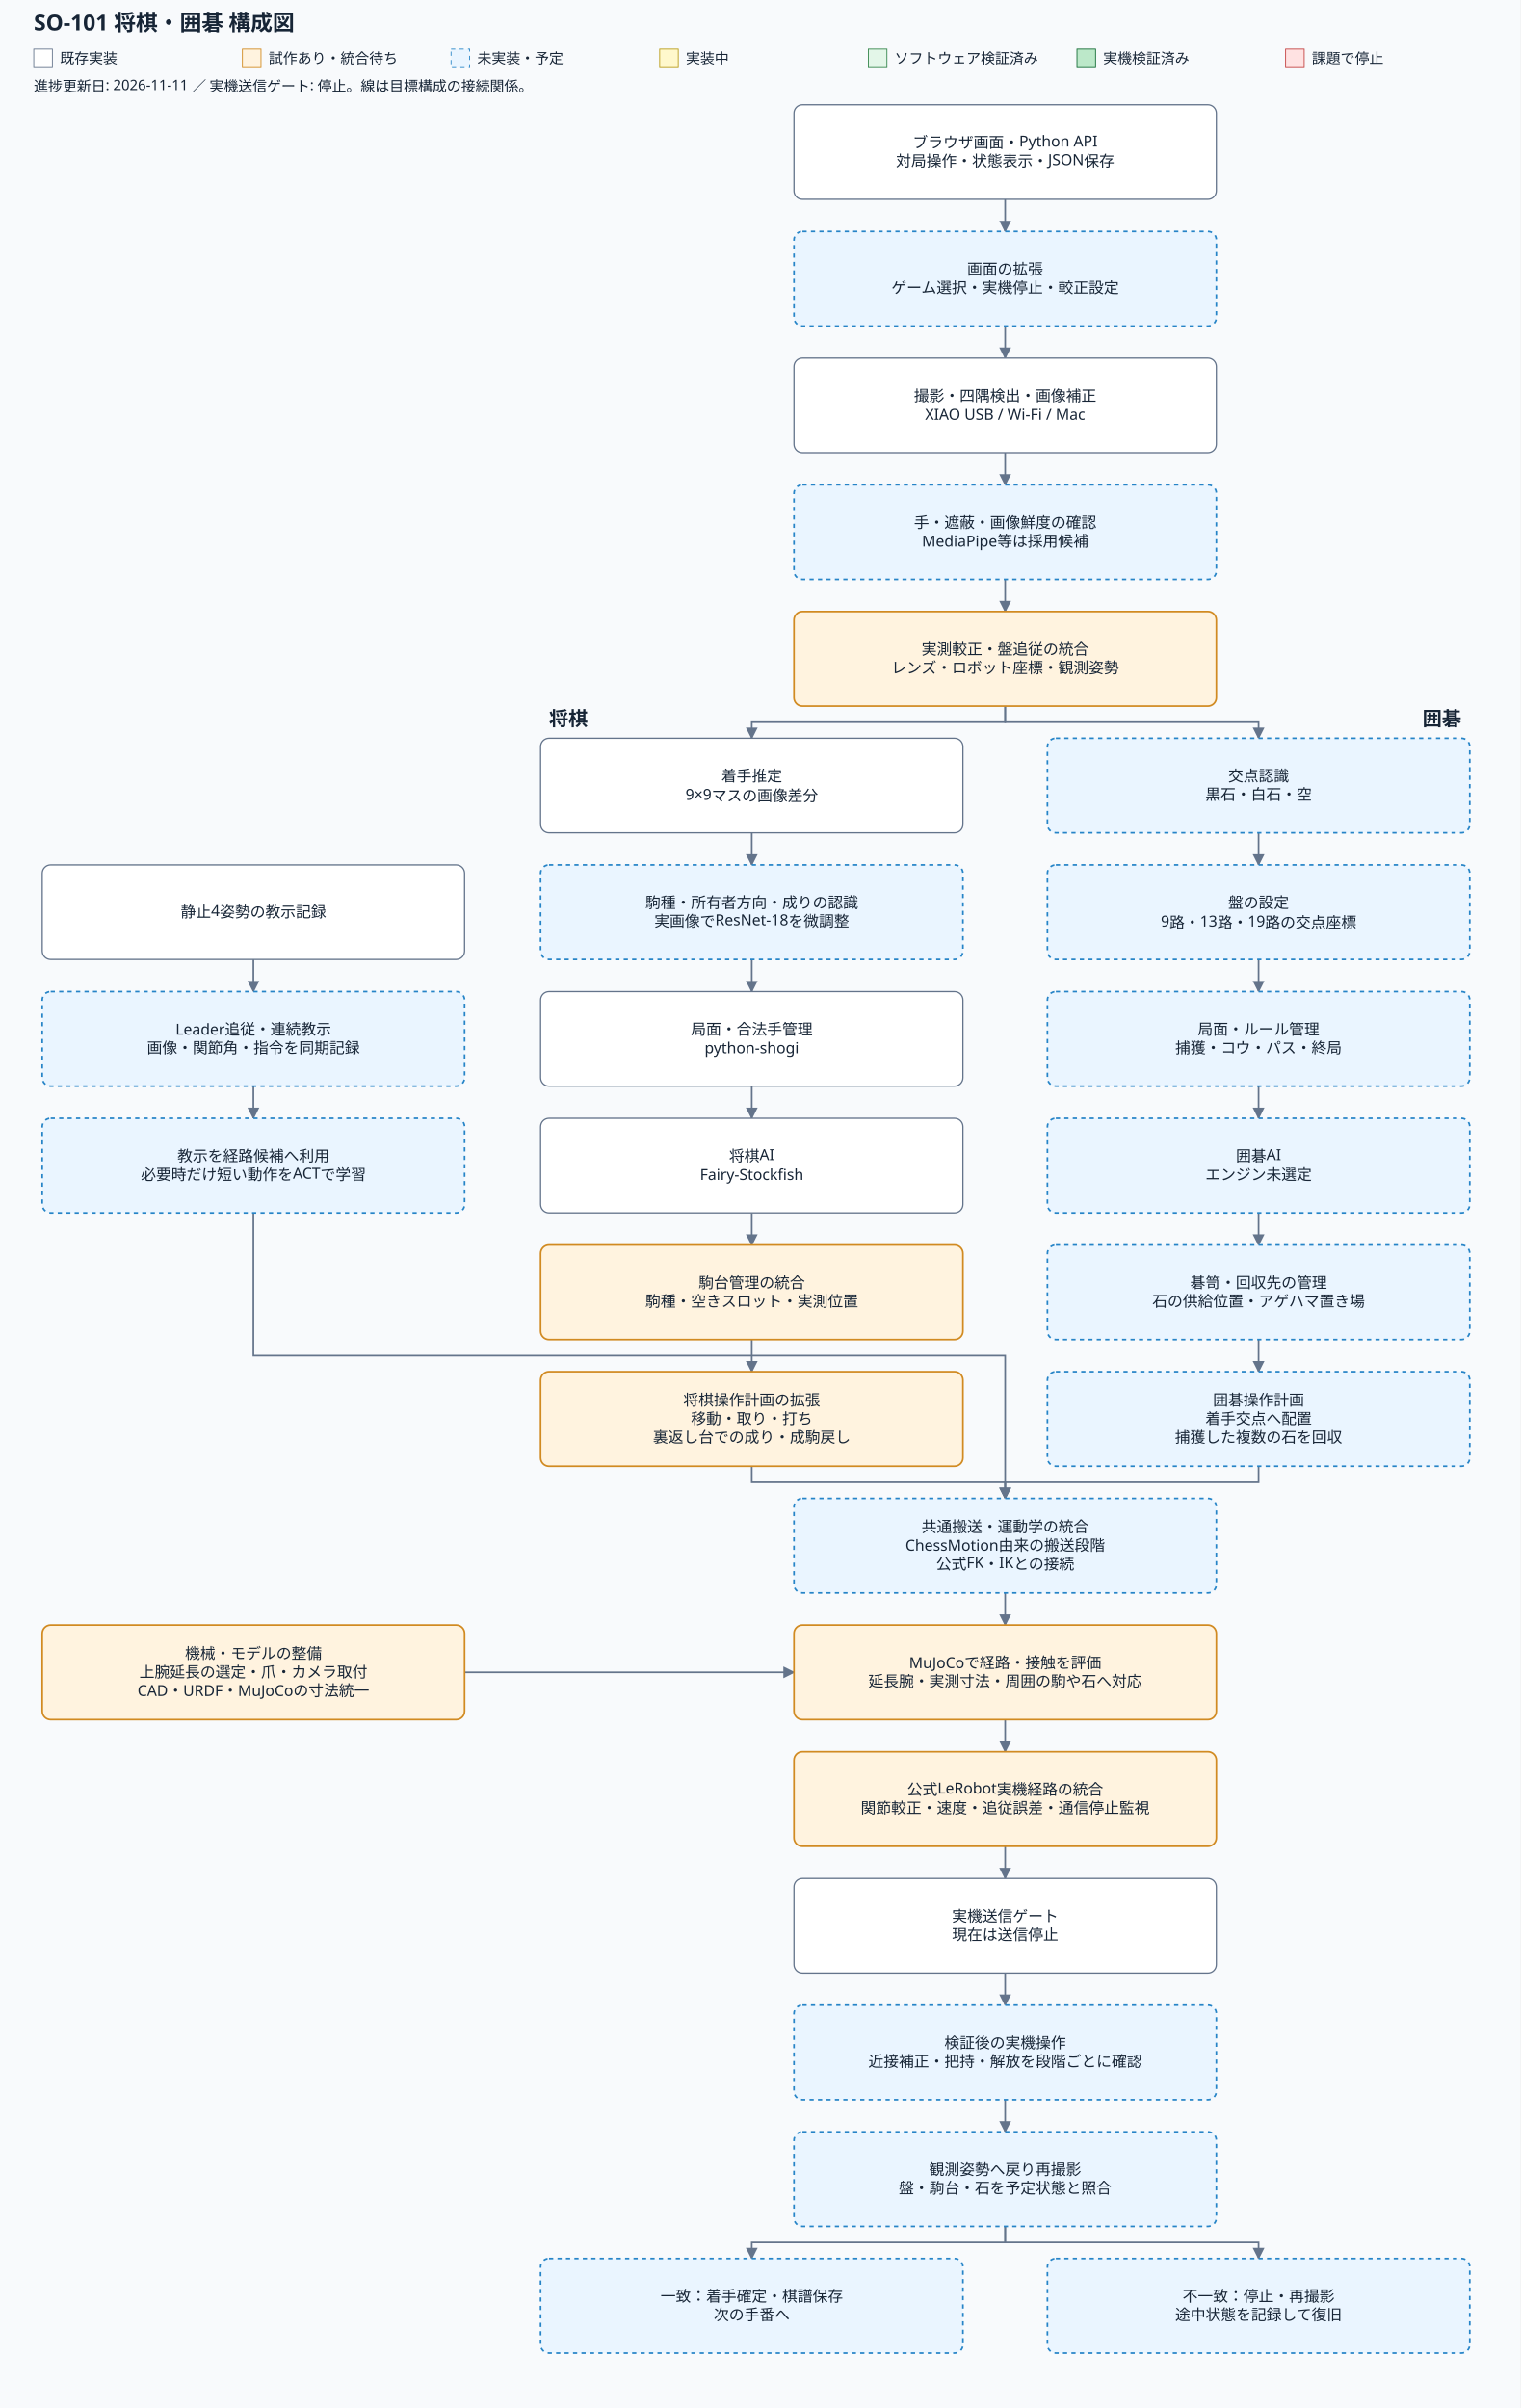
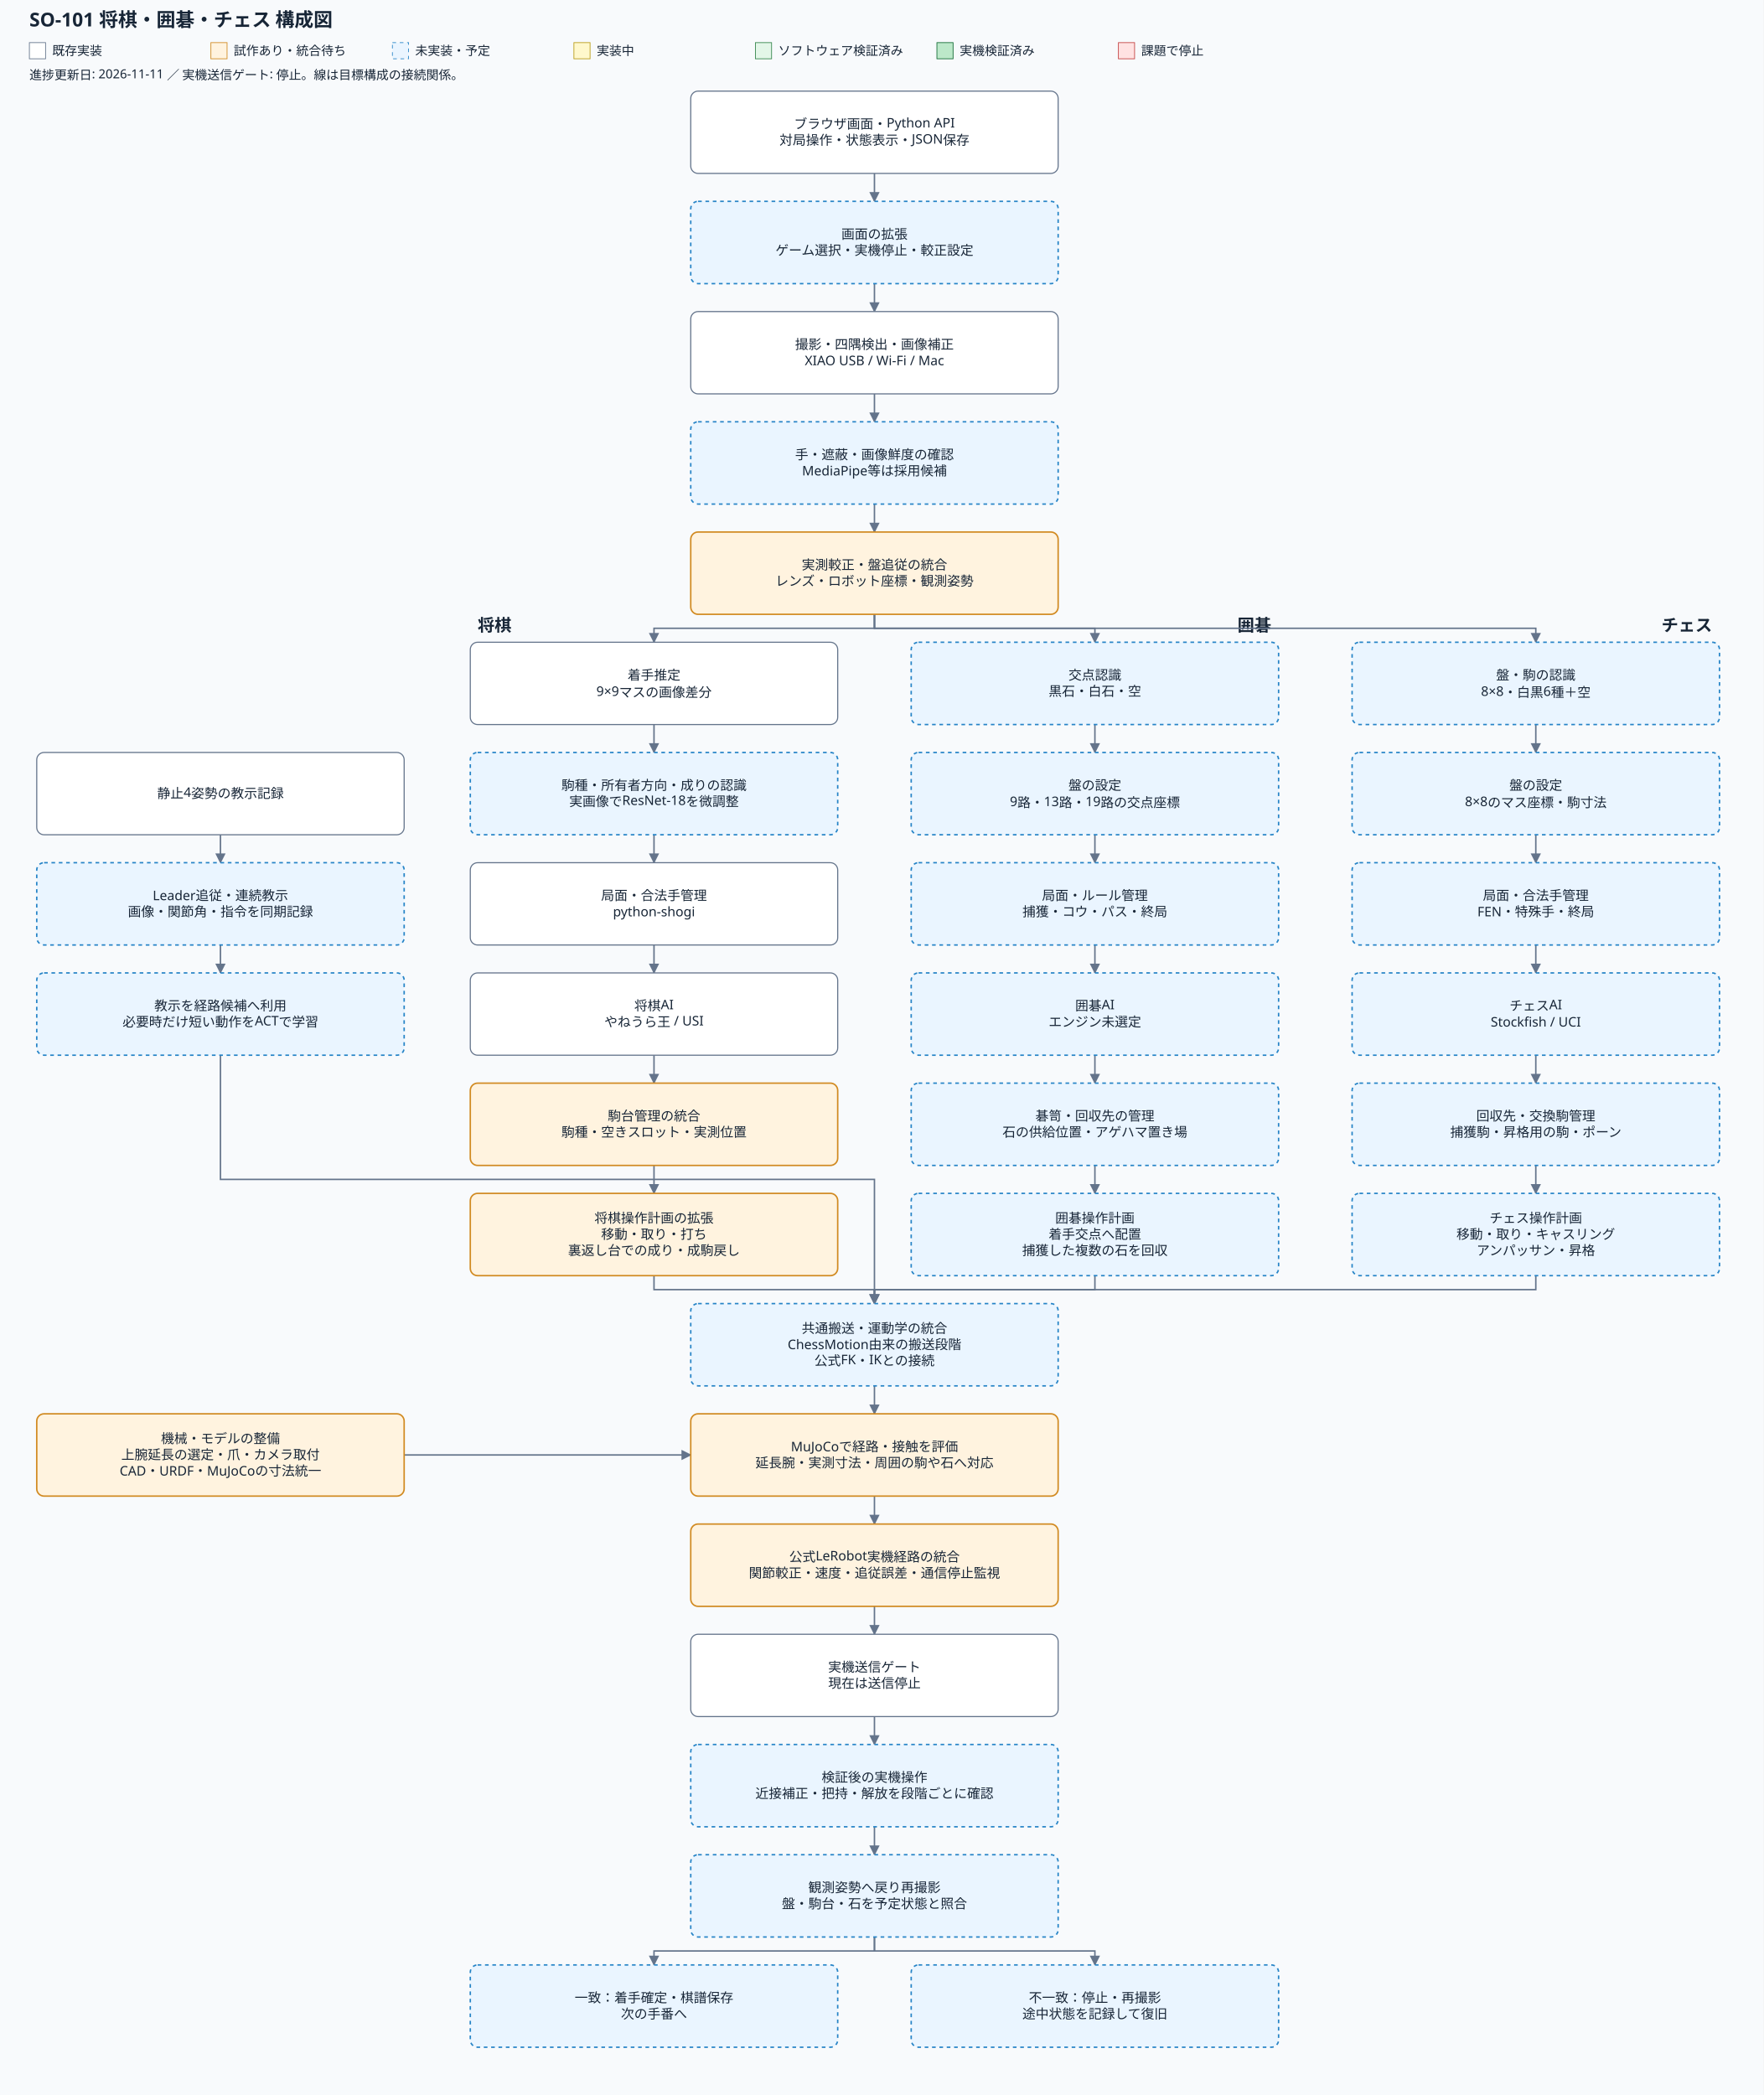
- <svg xmlns="http://www.w3.org/2000/svg" viewBox="0 0 1800 2851.0" role="img" aria-labelledby="title desc">
+ <svg xmlns="http://www.w3.org/2000/svg" viewBox="0 0 2400 2851.0" role="img" aria-labelledby="title desc">
  <defs>
    <marker id="arrow" viewBox="0 0 10 10" refX="9" refY="5" markerWidth="7" markerHeight="7" orient="auto">
      <path d="M 0 0 L 10 5 L 0 10 z" fill="#64748b" />
    </marker>
  </defs>
-   <rect width="1800" height="2851.0" fill="#f8fafc" />
+   <rect width="2400" height="2851.0" fill="#f8fafc" />
  <g font-family="sans-serif" fill="#172536">
-     <text x="40" y="36" font-size="26" font-weight="bold">SO-101 将棋・囲碁 構成図</text>
+     <text x="40" y="36" font-size="26" font-weight="bold">SO-101 将棋・囲碁・チェス 構成図</text>
    <text x="40" y="108" font-size="17">進捗更新日: 2026-11-11 ／ 実機送信ゲート: 停止。線は目標構成の接続関係。</text>
    <rect x="40" y="58" width="22" height="22" fill="#ffffff" stroke="#64748b" />
    <text x="71" y="75" font-size="17">既存実装</text>
    <rect x="287" y="58" width="22" height="22" fill="#fff3df" stroke="#d18a21" />
    <text x="318" y="75" font-size="17">試作あり・統合待ち</text>
    <rect x="534" y="58" width="22" height="22" fill="#eaf5ff" stroke="#2684c7" stroke-dasharray="5 5" />
    <text x="565" y="75" font-size="17">未実装・予定</text>
    <rect x="781" y="58" width="22" height="22" fill="#fff8cc" stroke="#b89b18" />
    <text x="812" y="75" font-size="17">実装中</text>
    <rect x="1028" y="58" width="22" height="22" fill="#e3f6e8" stroke="#33844a" />
    <text x="1059" y="75" font-size="17">ソフトウェア検証済み</text>
    <rect x="1275" y="58" width="22" height="22" fill="#bce8c9" stroke="#146b36" />
    <text x="1306" y="75" font-size="17">実機検証済み</text>
    <rect x="1522" y="58" width="22" height="22" fill="#ffe2e2" stroke="#c34141" />
    <text x="1553" y="75" font-size="17">課題で停止</text>
    <text x="650.0" y="859.0" text-anchor="start" font-size="23" font-weight="bold">将棋</text>
    <text x="1730.0" y="859.0" text-anchor="end" font-size="23" font-weight="bold">囲碁</text>
+     <text x="2330.0" y="859.0" text-anchor="end" font-size="23" font-weight="bold">チェス</text>
    <path data-from="ui_backend" data-to="ui_extension" d="M 1190 236.0 V 255.0 H 1190 V 274.0" fill="none" stroke="#64748b" stroke-width="2" marker-end="url(#arrow)" />
    <path data-from="ui_extension" data-to="camera" d="M 1190 386.0 V 405.0 H 1190 V 424.0" fill="none" stroke="#64748b" stroke-width="2" marker-end="url(#arrow)" />
    <path data-from="camera" data-to="image_guard" d="M 1190 536.0 V 555.0 H 1190 V 574.0" fill="none" stroke="#64748b" stroke-width="2" marker-end="url(#arrow)" />
    <path data-from="image_guard" data-to="board_tracking" d="M 1190 686.0 V 705.0 H 1190 V 724.0" fill="none" stroke="#64748b" stroke-width="2" marker-end="url(#arrow)" />
    <path data-from="board_tracking" data-to="shogi_vision" d="M 1190 836.0 V 855.0 H 890 V 874.0" fill="none" stroke="#64748b" stroke-width="2" marker-end="url(#arrow)" />
    <path data-from="board_tracking" data-to="go_vision" d="M 1190 836.0 V 855.0 H 1490 V 874.0" fill="none" stroke="#64748b" stroke-width="2" marker-end="url(#arrow)" />
    <path data-from="shogi_vision" data-to="shogi_classifier" d="M 890 986.0 V 1005.0 H 890 V 1024.0" fill="none" stroke="#64748b" stroke-width="2" marker-end="url(#arrow)" />
    <path data-from="shogi_classifier" data-to="shogi_rules" d="M 890 1136.0 V 1155.0 H 890 V 1174.0" fill="none" stroke="#64748b" stroke-width="2" marker-end="url(#arrow)" />
    <path data-from="shogi_rules" data-to="shogi_ai" d="M 890 1286.0 V 1305.0 H 890 V 1324.0" fill="none" stroke="#64748b" stroke-width="2" marker-end="url(#arrow)" />
    <path data-from="shogi_ai" data-to="shogi_stand" d="M 890 1436.0 V 1455.0 H 890 V 1474.0" fill="none" stroke="#64748b" stroke-width="2" marker-end="url(#arrow)" />
    <path data-from="shogi_stand" data-to="shogi_plan" d="M 890 1586.0 V 1605.0 H 890 V 1624.0" fill="none" stroke="#64748b" stroke-width="2" marker-end="url(#arrow)" />
    <path data-from="go_vision" data-to="go_geometry" d="M 1490 986.0 V 1005.0 H 1490 V 1024.0" fill="none" stroke="#64748b" stroke-width="2" marker-end="url(#arrow)" />
    <path data-from="go_geometry" data-to="go_rules" d="M 1490 1136.0 V 1155.0 H 1490 V 1174.0" fill="none" stroke="#64748b" stroke-width="2" marker-end="url(#arrow)" />
    <path data-from="go_rules" data-to="go_ai" d="M 1490 1286.0 V 1305.0 H 1490 V 1324.0" fill="none" stroke="#64748b" stroke-width="2" marker-end="url(#arrow)" />
    <path data-from="go_ai" data-to="go_inventory" d="M 1490 1436.0 V 1455.0 H 1490 V 1474.0" fill="none" stroke="#64748b" stroke-width="2" marker-end="url(#arrow)" />
    <path data-from="go_inventory" data-to="go_plan" d="M 1490 1586.0 V 1605.0 H 1490 V 1624.0" fill="none" stroke="#64748b" stroke-width="2" marker-end="url(#arrow)" />
    <path data-from="shogi_plan" data-to="motion_integration" d="M 890 1736.0 V 1755.0 H 1190 V 1774.0" fill="none" stroke="#64748b" stroke-width="2" marker-end="url(#arrow)" />
    <path data-from="go_plan" data-to="motion_integration" d="M 1490 1736.0 V 1755.0 H 1190 V 1774.0" fill="none" stroke="#64748b" stroke-width="2" marker-end="url(#arrow)" />
    <path data-from="motion_integration" data-to="simulation" d="M 1190 1886.0 V 1905.0 H 1190 V 1924.0" fill="none" stroke="#64748b" stroke-width="2" marker-end="url(#arrow)" />
    <path data-from="simulation" data-to="lerobot_control" d="M 1190 2036.0 V 2055.0 H 1190 V 2074.0" fill="none" stroke="#64748b" stroke-width="2" marker-end="url(#arrow)" />
    <path data-from="lerobot_control" data-to="live_gate" d="M 1190 2186.0 V 2205.0 H 1190 V 2224.0" fill="none" stroke="#64748b" stroke-width="2" marker-end="url(#arrow)" />
    <path data-from="live_gate" data-to="execution_monitor" d="M 1190 2336.0 V 2355.0 H 1190 V 2374.0" fill="none" stroke="#64748b" stroke-width="2" marker-end="url(#arrow)" />
    <path data-from="execution_monitor" data-to="post_action_verify" d="M 1190 2486.0 V 2505.0 H 1190 V 2524.0" fill="none" stroke="#64748b" stroke-width="2" marker-end="url(#arrow)" />
    <path data-from="post_action_verify" data-to="commit_record" d="M 1190 2636.0 V 2655.0 H 890 V 2674.0" fill="none" stroke="#64748b" stroke-width="2" marker-end="url(#arrow)" />
    <path data-from="post_action_verify" data-to="recovery" d="M 1190 2636.0 V 2655.0 H 1490 V 2674.0" fill="none" stroke="#64748b" stroke-width="2" marker-end="url(#arrow)" />
    <path data-from="hardware_models" data-to="simulation" d="M 550.0 1980 H 940.0" fill="none" stroke="#64748b" stroke-width="2" marker-end="url(#arrow)" />
    <path data-from="teaching_snapshots" data-to="continuous_teaching" d="M 300 1136.0 V 1155.0 H 300 V 1174.0" fill="none" stroke="#64748b" stroke-width="2" marker-end="url(#arrow)" />
    <path data-from="continuous_teaching" data-to="skill_learning" d="M 300 1286.0 V 1305.0 H 300 V 1324.0" fill="none" stroke="#64748b" stroke-width="2" marker-end="url(#arrow)" />
    <path data-from="skill_learning" data-to="motion_integration" d="M 300 1436.0 V 1605.0 H 1190 V 1774.0" fill="none" stroke="#64748b" stroke-width="2" marker-end="url(#arrow)" />
+     <path data-from="board_tracking" data-to="chess_vision" d="M 1190 836.0 V 855.0 H 2090 V 874.0" fill="none" stroke="#64748b" stroke-width="2" marker-end="url(#arrow)" />
+     <path data-from="chess_vision" data-to="chess_geometry" d="M 2090 986.0 V 1005.0 H 2090 V 1024.0" fill="none" stroke="#64748b" stroke-width="2" marker-end="url(#arrow)" />
+     <path data-from="chess_geometry" data-to="chess_rules" d="M 2090 1136.0 V 1155.0 H 2090 V 1174.0" fill="none" stroke="#64748b" stroke-width="2" marker-end="url(#arrow)" />
+     <path data-from="chess_rules" data-to="chess_ai" d="M 2090 1286.0 V 1305.0 H 2090 V 1324.0" fill="none" stroke="#64748b" stroke-width="2" marker-end="url(#arrow)" />
+     <path data-from="chess_ai" data-to="chess_inventory" d="M 2090 1436.0 V 1455.0 H 2090 V 1474.0" fill="none" stroke="#64748b" stroke-width="2" marker-end="url(#arrow)" />
+     <path data-from="chess_inventory" data-to="chess_plan" d="M 2090 1586.0 V 1605.0 H 2090 V 1624.0" fill="none" stroke="#64748b" stroke-width="2" marker-end="url(#arrow)" />
+     <path data-from="chess_plan" data-to="motion_integration" d="M 2090 1736.0 V 1755.0 H 1190 V 1774.0" fill="none" stroke="#64748b" stroke-width="2" marker-end="url(#arrow)" />
    <g data-module="ui_backend" data-status="implemented">
      <rect x="940.0" y="124.0" width="500" height="112" rx="10" fill="#ffffff" stroke="#64748b" stroke-width="1.5" />
      <text x="1190" y="175" text-anchor="middle" font-size="18">ブラウザ画面・Python API</text>
      <text x="1190" y="197" text-anchor="middle" font-size="18">対局操作・状態表示・JSON保存</text>
    </g>
    <g data-module="ui_extension" data-status="planned">
      <rect x="940.0" y="274.0" width="500" height="112" rx="10" fill="#eaf5ff" stroke="#2684c7" stroke-width="2" stroke-dasharray="5 5" />
      <text x="1190" y="325" text-anchor="middle" font-size="18">画面の拡張</text>
      <text x="1190" y="347" text-anchor="middle" font-size="18">ゲーム選択・実機停止・較正設定</text>
    </g>
    <g data-module="camera" data-status="implemented">
      <rect x="940.0" y="424.0" width="500" height="112" rx="10" fill="#ffffff" stroke="#64748b" stroke-width="1.5" />
      <text x="1190" y="475" text-anchor="middle" font-size="18">撮影・四隅検出・画像補正</text>
      <text x="1190" y="497" text-anchor="middle" font-size="18">XIAO USB / Wi-Fi / Mac</text>
    </g>
    <g data-module="image_guard" data-status="planned">
      <rect x="940.0" y="574.0" width="500" height="112" rx="10" fill="#eaf5ff" stroke="#2684c7" stroke-width="2" stroke-dasharray="5 5" />
      <text x="1190" y="625" text-anchor="middle" font-size="18">手・遮蔽・画像鮮度の確認</text>
      <text x="1190" y="647" text-anchor="middle" font-size="18">MediaPipe等は採用候補</text>
    </g>
    <g data-module="board_tracking" data-status="prototype_unintegrated">
      <rect x="940.0" y="724.0" width="500" height="112" rx="10" fill="#fff3df" stroke="#d18a21" stroke-width="2" />
      <text x="1190" y="775" text-anchor="middle" font-size="18">実測較正・盤追従の統合</text>
      <text x="1190" y="797" text-anchor="middle" font-size="18">レンズ・ロボット座標・観測姿勢</text>
    </g>
    <g data-module="shogi_vision" data-status="implemented">
      <rect x="640.0" y="874.0" width="500" height="112" rx="10" fill="#ffffff" stroke="#64748b" stroke-width="1.5" />
      <text x="890" y="925" text-anchor="middle" font-size="18">着手推定</text>
      <text x="890" y="947" text-anchor="middle" font-size="18">9×9マスの画像差分</text>
    </g>
    <g data-module="shogi_classifier" data-status="planned">
      <rect x="640.0" y="1024.0" width="500" height="112" rx="10" fill="#eaf5ff" stroke="#2684c7" stroke-width="2" stroke-dasharray="5 5" />
      <text x="890" y="1075" text-anchor="middle" font-size="18">駒種・所有者方向・成りの認識</text>
      <text x="890" y="1097" text-anchor="middle" font-size="18">実画像でResNet-18を微調整</text>
    </g>
    <g data-module="shogi_rules" data-status="implemented">
      <rect x="640.0" y="1174.0" width="500" height="112" rx="10" fill="#ffffff" stroke="#64748b" stroke-width="1.5" />
      <text x="890" y="1225" text-anchor="middle" font-size="18">局面・合法手管理</text>
      <text x="890" y="1247" text-anchor="middle" font-size="18">python-shogi</text>
    </g>
    <g data-module="shogi_ai" data-status="implemented">
      <rect x="640.0" y="1324.0" width="500" height="112" rx="10" fill="#ffffff" stroke="#64748b" stroke-width="1.5" />
      <text x="890" y="1375" text-anchor="middle" font-size="18">将棋AI</text>
-       <text x="890" y="1397" text-anchor="middle" font-size="18">Fairy-Stockfish</text>
+       <text x="890" y="1397" text-anchor="middle" font-size="18">やねうら王 / USI</text>
    </g>
    <g data-module="shogi_stand" data-status="prototype_unintegrated">
      <rect x="640.0" y="1474.0" width="500" height="112" rx="10" fill="#fff3df" stroke="#d18a21" stroke-width="2" />
      <text x="890" y="1525" text-anchor="middle" font-size="18">駒台管理の統合</text>
      <text x="890" y="1547" text-anchor="middle" font-size="18">駒種・空きスロット・実測位置</text>
    </g>
    <g data-module="shogi_plan" data-status="prototype_unintegrated">
      <rect x="640.0" y="1624.0" width="500" height="112" rx="10" fill="#fff3df" stroke="#d18a21" stroke-width="2" />
      <text x="890" y="1664" text-anchor="middle" font-size="18">将棋操作計画の拡張</text>
      <text x="890" y="1686" text-anchor="middle" font-size="18">移動・取り・打ち</text>
      <text x="890" y="1708" text-anchor="middle" font-size="18">裏返し台での成り・成駒戻し</text>
    </g>
    <g data-module="go_vision" data-status="planned">
      <rect x="1240.0" y="874.0" width="500" height="112" rx="10" fill="#eaf5ff" stroke="#2684c7" stroke-width="2" stroke-dasharray="5 5" />
      <text x="1490" y="925" text-anchor="middle" font-size="18">交点認識</text>
      <text x="1490" y="947" text-anchor="middle" font-size="18">黒石・白石・空</text>
    </g>
    <g data-module="go_geometry" data-status="planned">
      <rect x="1240.0" y="1024.0" width="500" height="112" rx="10" fill="#eaf5ff" stroke="#2684c7" stroke-width="2" stroke-dasharray="5 5" />
      <text x="1490" y="1075" text-anchor="middle" font-size="18">盤の設定</text>
      <text x="1490" y="1097" text-anchor="middle" font-size="18">9路・13路・19路の交点座標</text>
    </g>
    <g data-module="go_rules" data-status="planned">
      <rect x="1240.0" y="1174.0" width="500" height="112" rx="10" fill="#eaf5ff" stroke="#2684c7" stroke-width="2" stroke-dasharray="5 5" />
      <text x="1490" y="1225" text-anchor="middle" font-size="18">局面・ルール管理</text>
      <text x="1490" y="1247" text-anchor="middle" font-size="18">捕獲・コウ・パス・終局</text>
    </g>
    <g data-module="go_ai" data-status="planned">
      <rect x="1240.0" y="1324.0" width="500" height="112" rx="10" fill="#eaf5ff" stroke="#2684c7" stroke-width="2" stroke-dasharray="5 5" />
      <text x="1490" y="1375" text-anchor="middle" font-size="18">囲碁AI</text>
      <text x="1490" y="1397" text-anchor="middle" font-size="18">エンジン未選定</text>
    </g>
    <g data-module="go_inventory" data-status="planned">
      <rect x="1240.0" y="1474.0" width="500" height="112" rx="10" fill="#eaf5ff" stroke="#2684c7" stroke-width="2" stroke-dasharray="5 5" />
      <text x="1490" y="1525" text-anchor="middle" font-size="18">碁笥・回収先の管理</text>
      <text x="1490" y="1547" text-anchor="middle" font-size="18">石の供給位置・アゲハマ置き場</text>
    </g>
    <g data-module="go_plan" data-status="planned">
      <rect x="1240.0" y="1624.0" width="500" height="112" rx="10" fill="#eaf5ff" stroke="#2684c7" stroke-width="2" stroke-dasharray="5 5" />
      <text x="1490" y="1664" text-anchor="middle" font-size="18">囲碁操作計画</text>
      <text x="1490" y="1686" text-anchor="middle" font-size="18">着手交点へ配置</text>
      <text x="1490" y="1708" text-anchor="middle" font-size="18">捕獲した複数の石を回収</text>
    </g>
+     <g data-module="chess_vision" data-status="planned">
+       <rect x="1840.0" y="874.0" width="500" height="112" rx="10" fill="#eaf5ff" stroke="#2684c7" stroke-width="2" stroke-dasharray="5 5" />
+       <text x="2090" y="925" text-anchor="middle" font-size="18">盤・駒の認識</text>
+       <text x="2090" y="947" text-anchor="middle" font-size="18">8×8・白黒6種＋空</text>
+     </g>
+     <g data-module="chess_geometry" data-status="planned">
+       <rect x="1840.0" y="1024.0" width="500" height="112" rx="10" fill="#eaf5ff" stroke="#2684c7" stroke-width="2" stroke-dasharray="5 5" />
+       <text x="2090" y="1075" text-anchor="middle" font-size="18">盤の設定</text>
+       <text x="2090" y="1097" text-anchor="middle" font-size="18">8×8のマス座標・駒寸法</text>
+     </g>
+     <g data-module="chess_rules" data-status="planned">
+       <rect x="1840.0" y="1174.0" width="500" height="112" rx="10" fill="#eaf5ff" stroke="#2684c7" stroke-width="2" stroke-dasharray="5 5" />
+       <text x="2090" y="1225" text-anchor="middle" font-size="18">局面・合法手管理</text>
+       <text x="2090" y="1247" text-anchor="middle" font-size="18">FEN・特殊手・終局</text>
+     </g>
+     <g data-module="chess_ai" data-status="planned">
+       <rect x="1840.0" y="1324.0" width="500" height="112" rx="10" fill="#eaf5ff" stroke="#2684c7" stroke-width="2" stroke-dasharray="5 5" />
+       <text x="2090" y="1375" text-anchor="middle" font-size="18">チェスAI</text>
+       <text x="2090" y="1397" text-anchor="middle" font-size="18">Stockfish / UCI</text>
+     </g>
+     <g data-module="chess_inventory" data-status="planned">
+       <rect x="1840.0" y="1474.0" width="500" height="112" rx="10" fill="#eaf5ff" stroke="#2684c7" stroke-width="2" stroke-dasharray="5 5" />
+       <text x="2090" y="1525" text-anchor="middle" font-size="18">回収先・交換駒管理</text>
+       <text x="2090" y="1547" text-anchor="middle" font-size="18">捕獲駒・昇格用の駒・ポーン</text>
+     </g>
+     <g data-module="chess_plan" data-status="planned">
+       <rect x="1840.0" y="1624.0" width="500" height="112" rx="10" fill="#eaf5ff" stroke="#2684c7" stroke-width="2" stroke-dasharray="5 5" />
+       <text x="2090" y="1664" text-anchor="middle" font-size="18">チェス操作計画</text>
+       <text x="2090" y="1686" text-anchor="middle" font-size="18">移動・取り・キャスリング</text>
+       <text x="2090" y="1708" text-anchor="middle" font-size="18">アンパッサン・昇格</text>
+     </g>
    <g data-module="motion_integration" data-status="planned">
      <rect x="940.0" y="1774.0" width="500" height="112" rx="10" fill="#eaf5ff" stroke="#2684c7" stroke-width="2" stroke-dasharray="5 5" />
      <text x="1190" y="1814" text-anchor="middle" font-size="18">共通搬送・運動学の統合</text>
      <text x="1190" y="1836" text-anchor="middle" font-size="18">ChessMotion由来の搬送段階</text>
      <text x="1190" y="1858" text-anchor="middle" font-size="18">公式FK・IKとの接続</text>
    </g>
    <g data-module="simulation" data-status="prototype_unintegrated">
      <rect x="940.0" y="1924.0" width="500" height="112" rx="10" fill="#fff3df" stroke="#d18a21" stroke-width="2" />
      <text x="1190" y="1975" text-anchor="middle" font-size="18">MuJoCoで経路・接触を評価</text>
      <text x="1190" y="1997" text-anchor="middle" font-size="18">延長腕・実測寸法・周囲の駒や石へ対応</text>
    </g>
    <g data-module="lerobot_control" data-status="prototype_unintegrated">
      <rect x="940.0" y="2074.0" width="500" height="112" rx="10" fill="#fff3df" stroke="#d18a21" stroke-width="2" />
      <text x="1190" y="2125" text-anchor="middle" font-size="18">公式LeRobot実機経路の統合</text>
      <text x="1190" y="2147" text-anchor="middle" font-size="18">関節較正・速度・追従誤差・通信停止監視</text>
    </g>
    <g data-module="live_gate" data-status="implemented">
      <rect x="940.0" y="2224.0" width="500" height="112" rx="10" fill="#ffffff" stroke="#64748b" stroke-width="1.5" />
      <text x="1190" y="2275" text-anchor="middle" font-size="18">実機送信ゲート</text>
      <text x="1190" y="2297" text-anchor="middle" font-size="18">現在は送信停止</text>
    </g>
    <g data-module="execution_monitor" data-status="planned">
      <rect x="940.0" y="2374.0" width="500" height="112" rx="10" fill="#eaf5ff" stroke="#2684c7" stroke-width="2" stroke-dasharray="5 5" />
      <text x="1190" y="2425" text-anchor="middle" font-size="18">検証後の実機操作</text>
      <text x="1190" y="2447" text-anchor="middle" font-size="18">近接補正・把持・解放を段階ごとに確認</text>
    </g>
    <g data-module="post_action_verify" data-status="planned">
      <rect x="940.0" y="2524.0" width="500" height="112" rx="10" fill="#eaf5ff" stroke="#2684c7" stroke-width="2" stroke-dasharray="5 5" />
      <text x="1190" y="2575" text-anchor="middle" font-size="18">観測姿勢へ戻り再撮影</text>
      <text x="1190" y="2597" text-anchor="middle" font-size="18">盤・駒台・石を予定状態と照合</text>
    </g>
    <g data-module="commit_record" data-status="planned">
      <rect x="640.0" y="2674.0" width="500" height="112" rx="10" fill="#eaf5ff" stroke="#2684c7" stroke-width="2" stroke-dasharray="5 5" />
      <text x="890" y="2725" text-anchor="middle" font-size="18">一致：着手確定・棋譜保存</text>
      <text x="890" y="2747" text-anchor="middle" font-size="18">次の手番へ</text>
    </g>
    <g data-module="recovery" data-status="planned">
      <rect x="1240.0" y="2674.0" width="500" height="112" rx="10" fill="#eaf5ff" stroke="#2684c7" stroke-width="2" stroke-dasharray="5 5" />
      <text x="1490" y="2725" text-anchor="middle" font-size="18">不一致：停止・再撮影</text>
      <text x="1490" y="2747" text-anchor="middle" font-size="18">途中状態を記録して復旧</text>
    </g>
    <g data-module="hardware_models" data-status="prototype_unintegrated">
      <rect x="50.0" y="1924.0" width="500" height="112" rx="10" fill="#fff3df" stroke="#d18a21" stroke-width="2" />
      <text x="300" y="1964" text-anchor="middle" font-size="18">機械・モデルの整備</text>
      <text x="300" y="1986" text-anchor="middle" font-size="18">上腕延長の選定・爪・カメラ取付</text>
      <text x="300" y="2008" text-anchor="middle" font-size="18">CAD・URDF・MuJoCoの寸法統一</text>
    </g>
    <g data-module="teaching_snapshots" data-status="implemented">
      <rect x="50.0" y="1024.0" width="500" height="112" rx="10" fill="#ffffff" stroke="#64748b" stroke-width="1.5" />
      <text x="300" y="1086" text-anchor="middle" font-size="18">静止4姿勢の教示記録</text>
    </g>
    <g data-module="continuous_teaching" data-status="planned">
      <rect x="50.0" y="1174.0" width="500" height="112" rx="10" fill="#eaf5ff" stroke="#2684c7" stroke-width="2" stroke-dasharray="5 5" />
      <text x="300" y="1225" text-anchor="middle" font-size="18">Leader追従・連続教示</text>
      <text x="300" y="1247" text-anchor="middle" font-size="18">画像・関節角・指令を同期記録</text>
    </g>
    <g data-module="skill_learning" data-status="planned">
      <rect x="50.0" y="1324.0" width="500" height="112" rx="10" fill="#eaf5ff" stroke="#2684c7" stroke-width="2" stroke-dasharray="5 5" />
      <text x="300" y="1375" text-anchor="middle" font-size="18">教示を経路候補へ利用</text>
      <text x="300" y="1397" text-anchor="middle" font-size="18">必要時だけ短い動作をACTで学習</text>
    </g>
  </g>
</svg>
